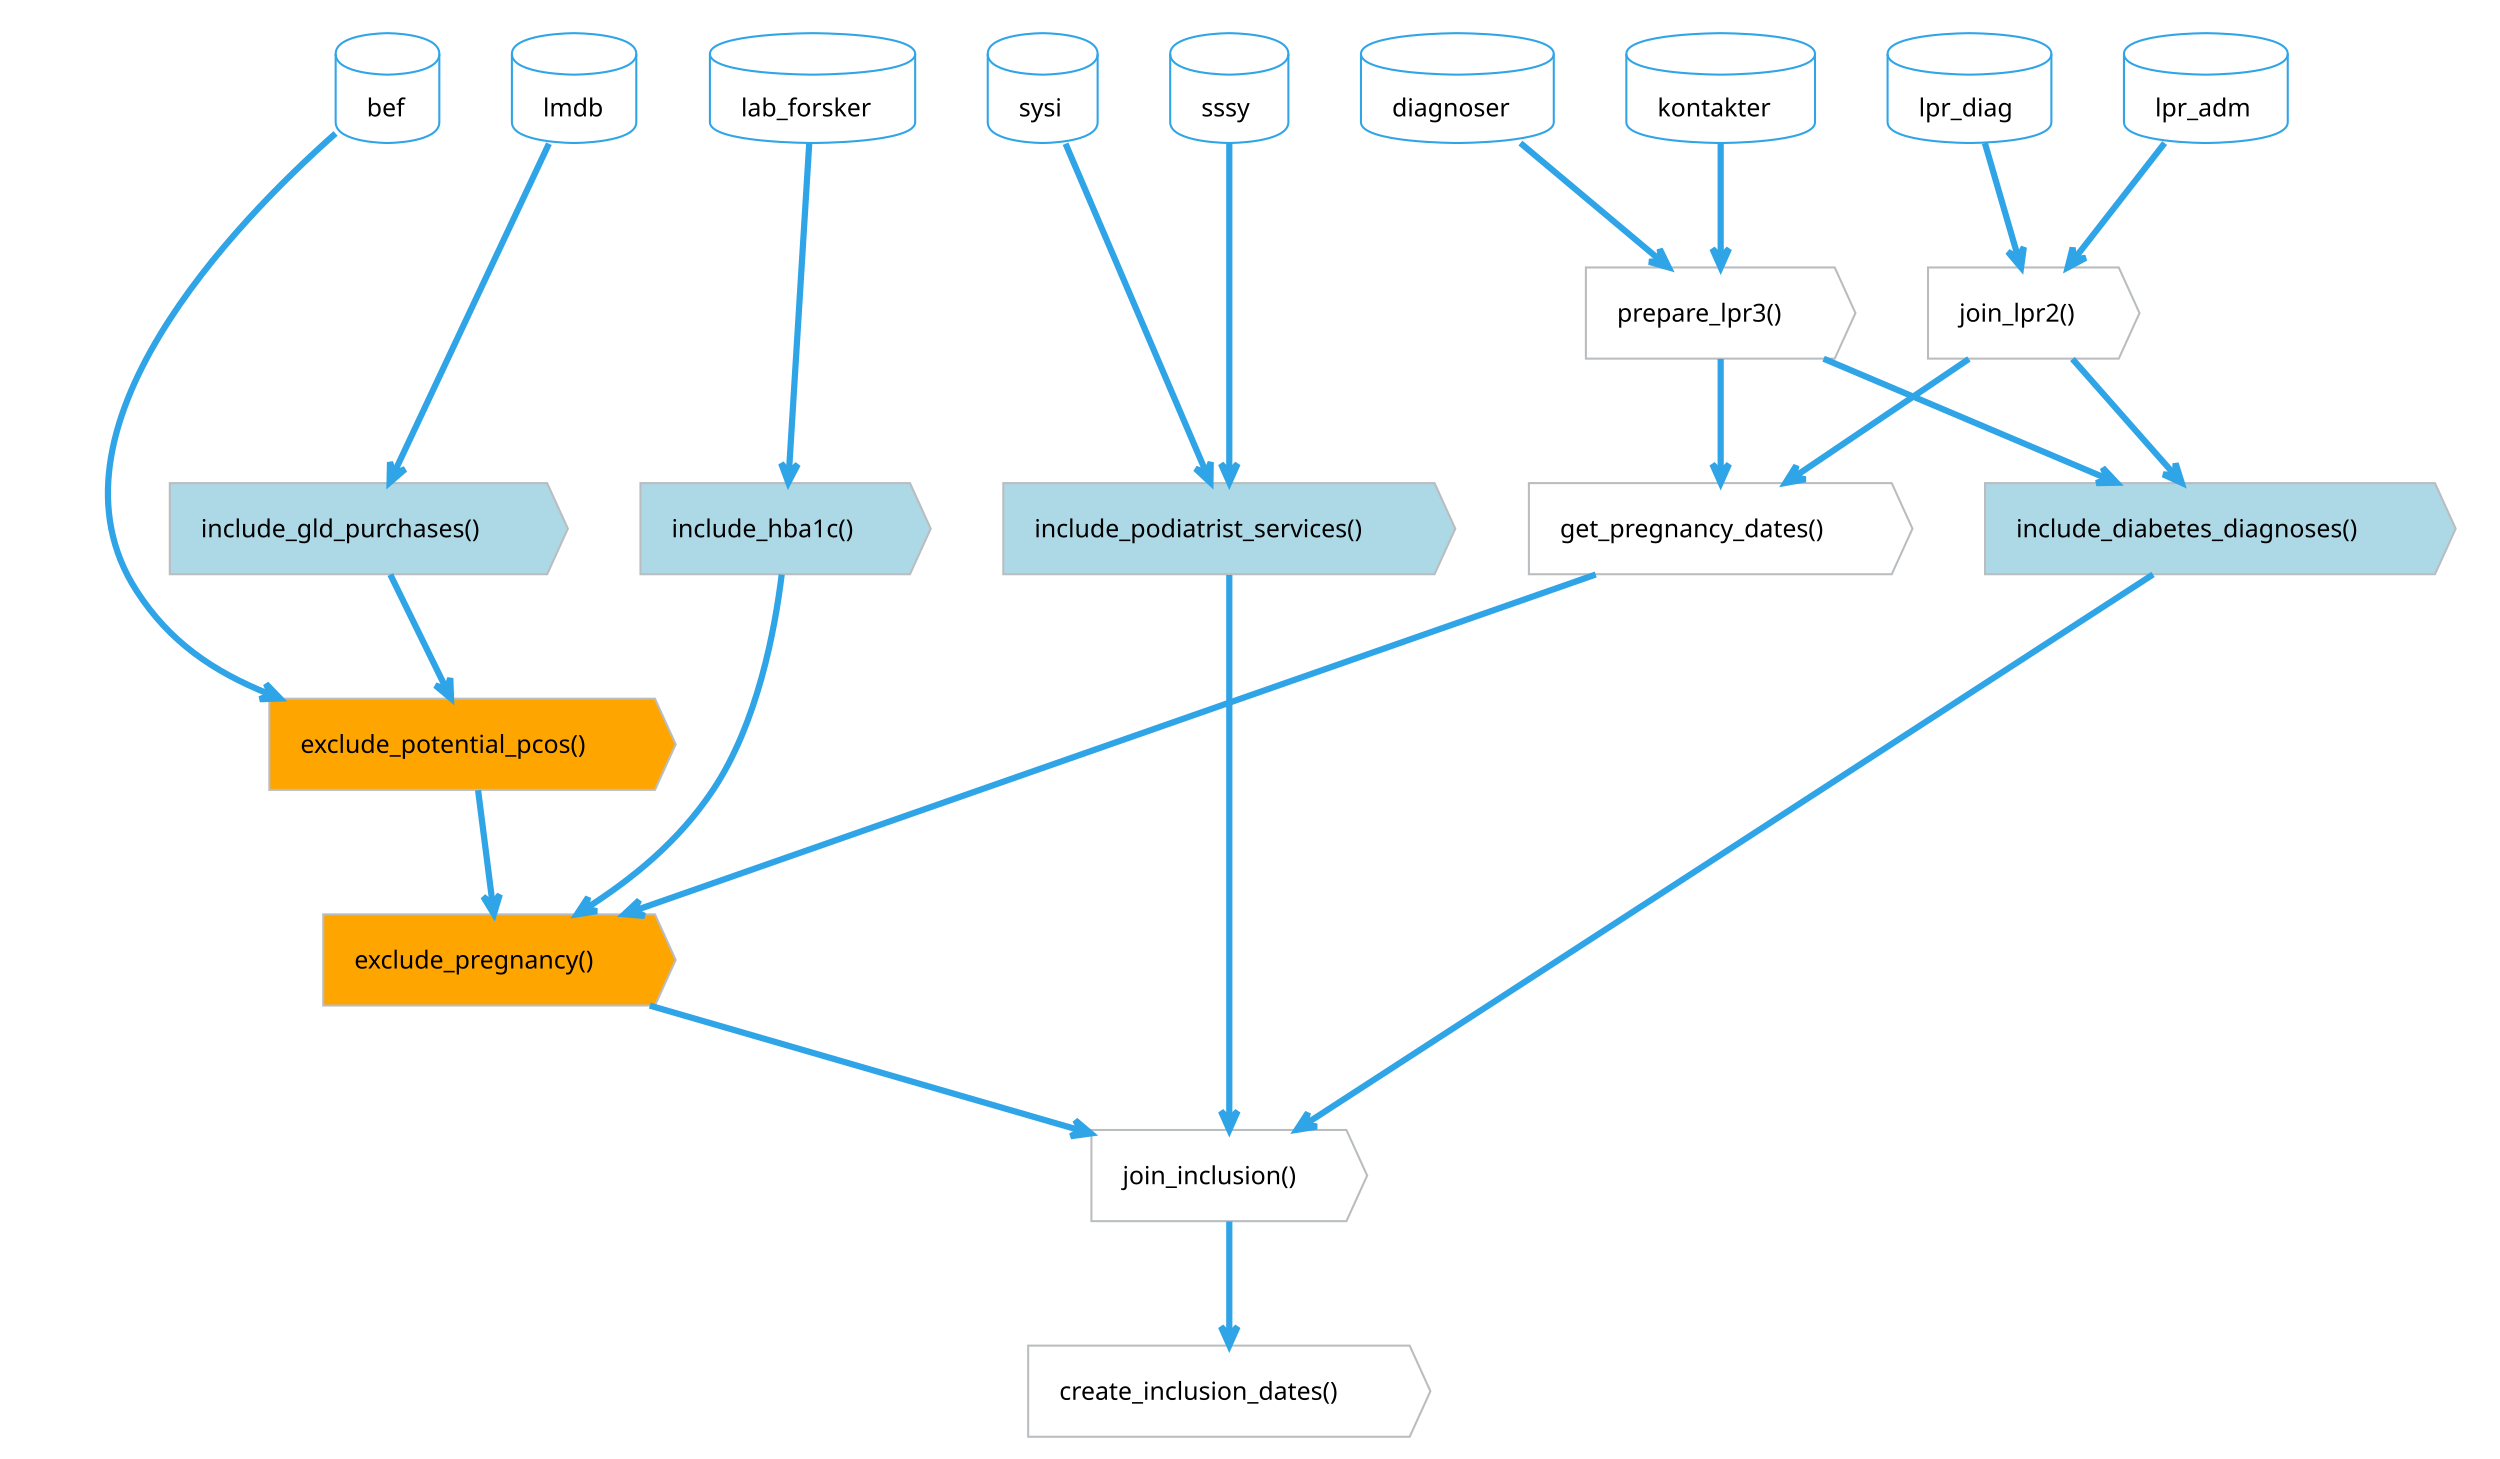
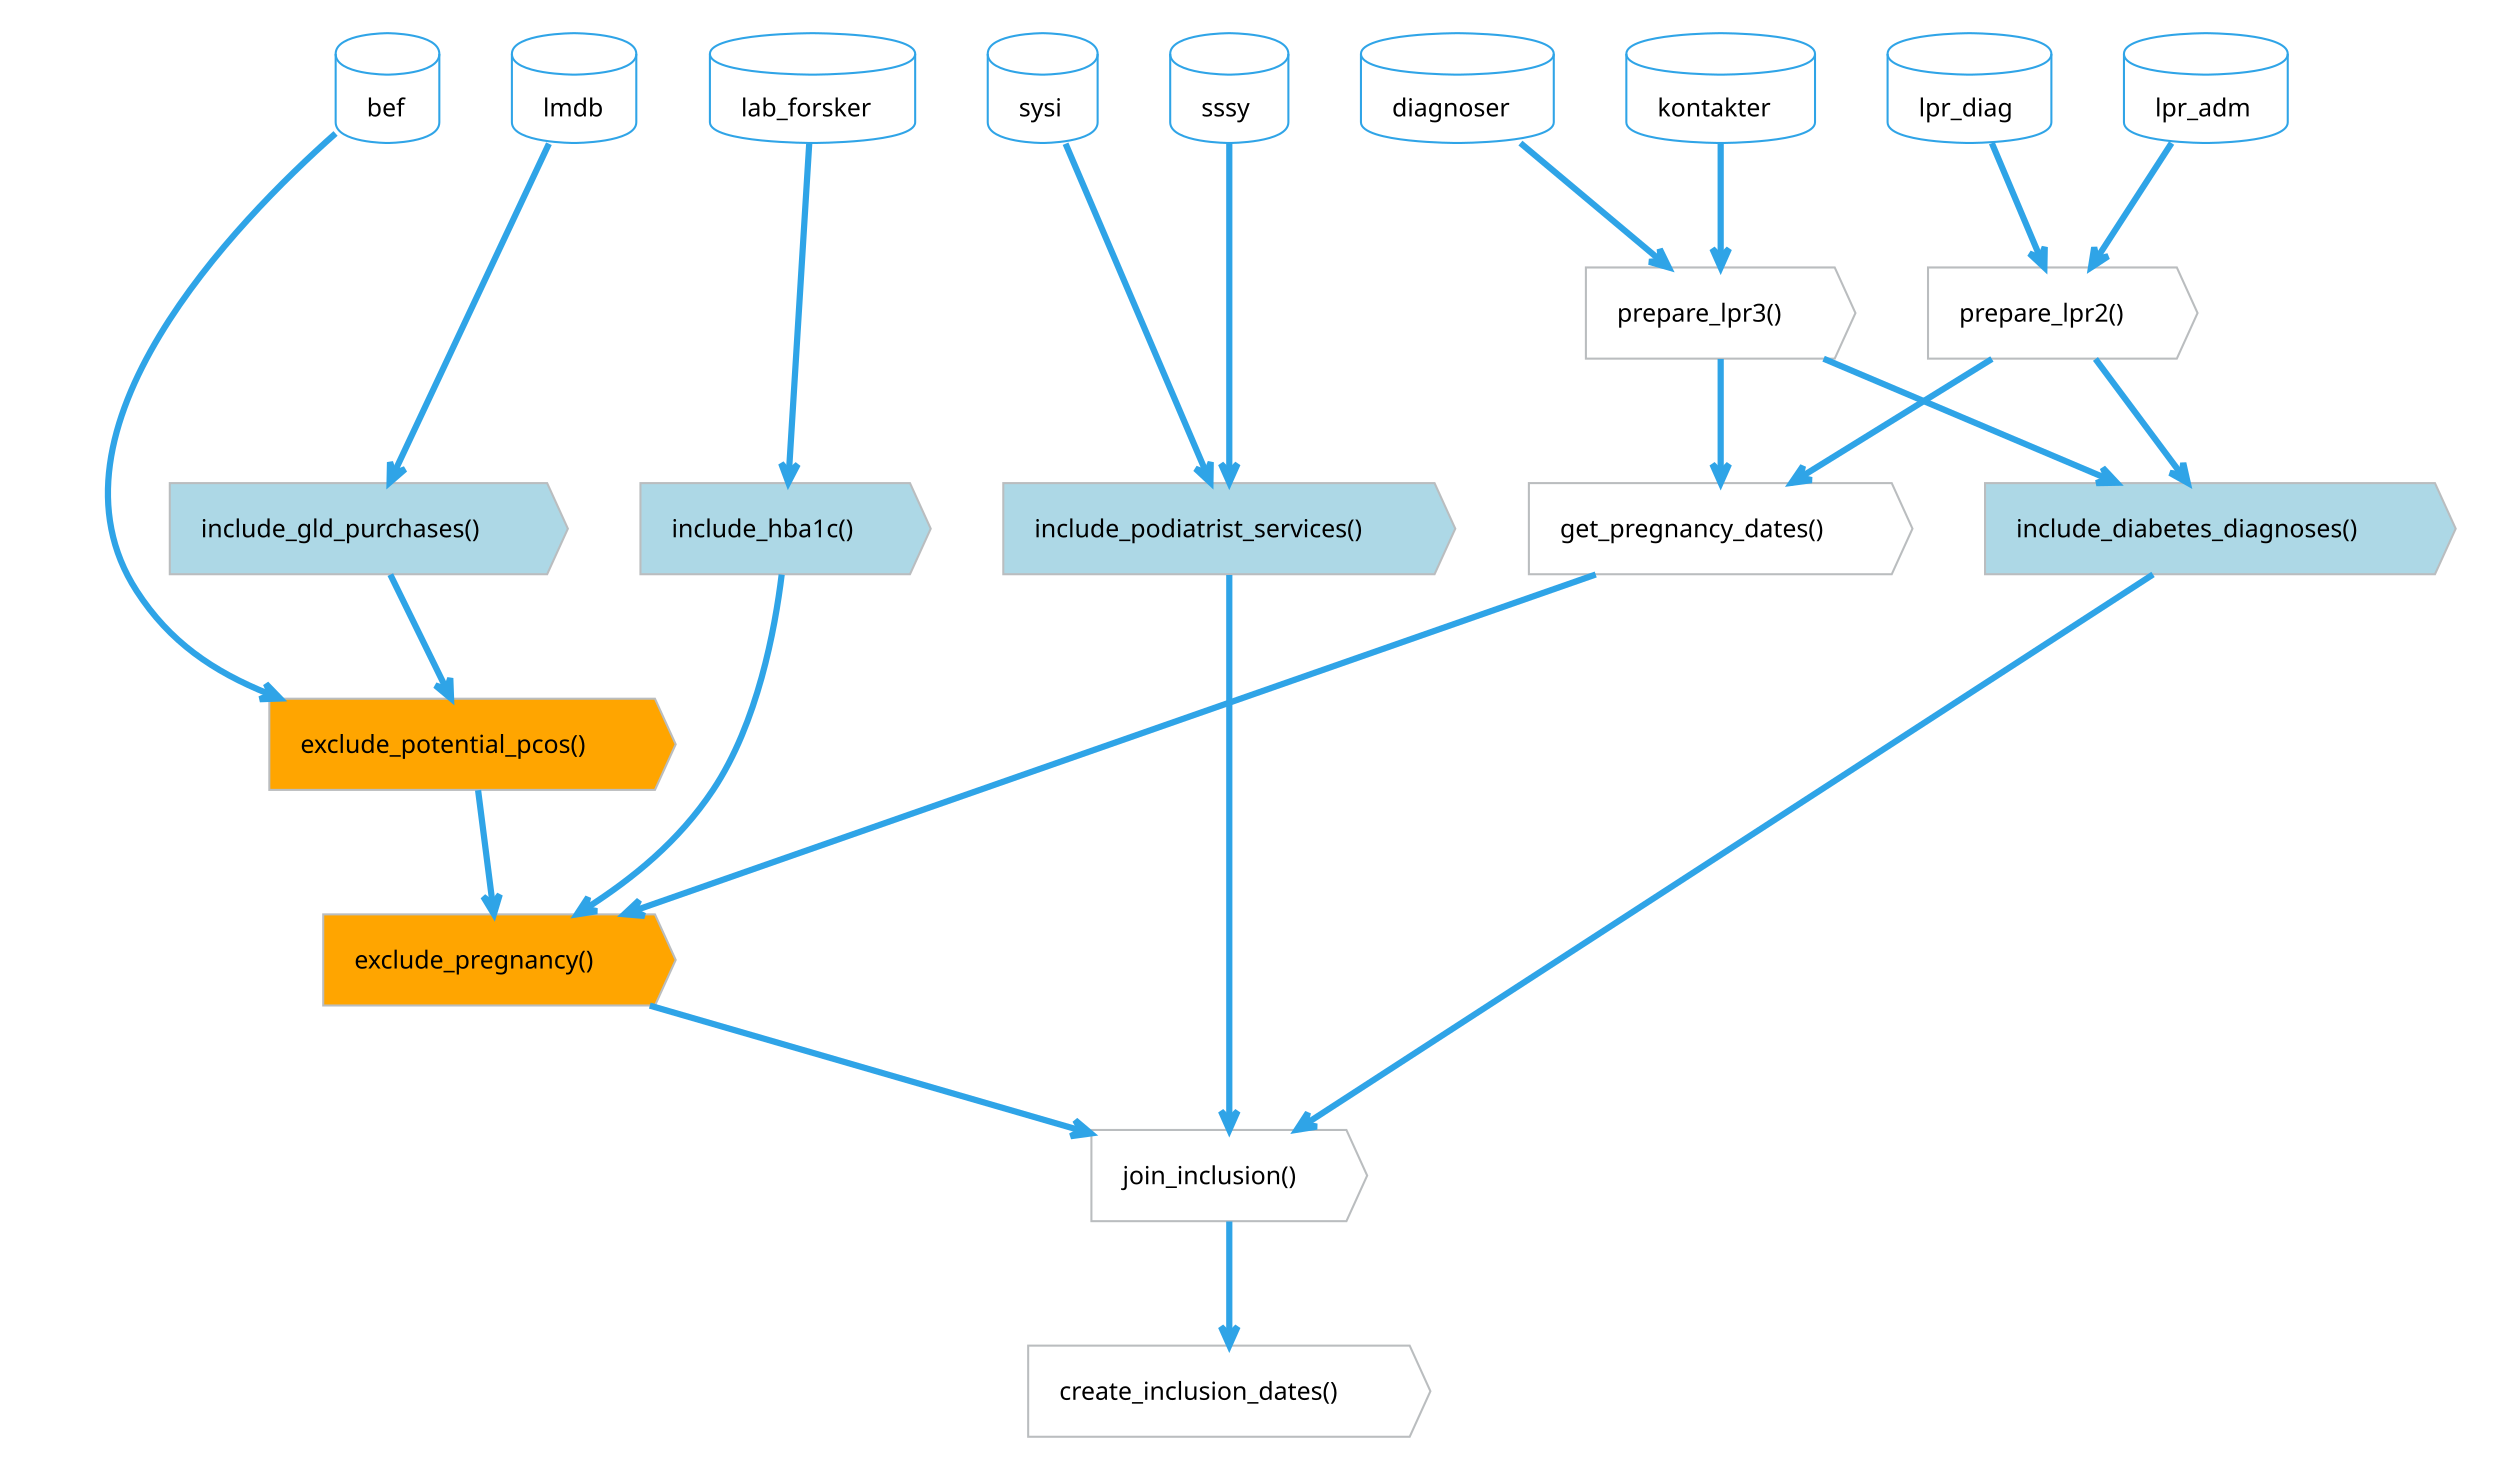
<svg xmlns="http://www.w3.org/2000/svg" contentStyleType="text/css" height="733.333px" preserveAspectRatio="none" style="width:1256px;height:733px;" version="1.1" viewBox="0 0 1256 733" width="1256.25px" zoomAndPan="magnify">
  <defs />
  <g>
    <g id="elem_sssy">
      <path d="M587.906,27.083 C587.906,16.667 617.594,16.667 617.594,16.667 C617.594,16.667 647.281,16.667 647.281,27.083 L647.281,61.426 C647.281,71.842 617.594,71.842 617.594,71.842 C617.594,71.842 587.906,71.842 587.906,61.426 L587.906,27.083 " fill="none" style="stroke:#2FA4E7;stroke-width:1.042;" />
      <path d="M587.906,27.083 C587.906,37.5 617.594,37.5 617.594,37.5 C617.594,37.5 647.281,37.5 647.281,27.083 " fill="none" style="stroke:#2FA4E7;stroke-width:1.042;" />
      <text fill="#000000" font-family="Verdana" font-size="12.5" lengthAdjust="spacing" textLength="28.125" x="603.531" y="58.478">sssy</text>
    </g>
    <g id="elem_sysi">
      <path d="M496.24,27.083 C496.24,16.667 523.844,16.667 523.844,16.667 C523.844,16.667 551.448,16.667 551.448,27.083 L551.448,61.426 C551.448,71.842 523.844,71.842 523.844,71.842 C523.844,71.842 496.24,71.842 496.24,61.426 L496.24,27.083 " fill="none" style="stroke:#2FA4E7;stroke-width:1.042;" />
      <path d="M496.24,27.083 C496.24,37.5 523.844,37.5 523.844,37.5 C523.844,37.5 551.448,37.5 551.448,27.083 " fill="none" style="stroke:#2FA4E7;stroke-width:1.042;" />
      <text fill="#000000" font-family="Verdana" font-size="12.5" lengthAdjust="spacing" textLength="23.958" x="511.865" y="58.478">sysi</text>
    </g>
    <g id="elem_lpr_diag">
      <path d="M948.323,27.083 C948.323,16.667 989.469,16.667 989.469,16.667 C989.469,16.667 1030.615,16.667 1030.615,27.083 L1030.615,61.426 C1030.615,71.842 989.469,71.842 989.469,71.842 C989.469,71.842 948.323,71.842 948.323,61.426 L948.323,27.083 " fill="none" style="stroke:#2FA4E7;stroke-width:1.042;" />
      <path d="M948.323,27.083 C948.323,37.5 989.469,37.5 989.469,37.5 C989.469,37.5 1030.615,37.5 1030.615,27.083 " fill="none" style="stroke:#2FA4E7;stroke-width:1.042;" />
      <text fill="#000000" font-family="Verdana" font-size="12.5" lengthAdjust="spacing" textLength="51.042" x="963.948" y="58.478">lpr_diag</text>
    </g>
    <g id="elem_lpr_adm">
      <path d="M1067.073,27.083 C1067.073,16.667 1108.219,16.667 1108.219,16.667 C1108.219,16.667 1149.365,16.667 1149.365,27.083 L1149.365,61.426 C1149.365,71.842 1108.219,71.842 1108.219,71.842 C1108.219,71.842 1067.073,71.842 1067.073,61.426 L1067.073,27.083 " fill="none" style="stroke:#2FA4E7;stroke-width:1.042;" />
      <path d="M1067.073,27.083 C1067.073,37.5 1108.219,37.5 1108.219,37.5 C1108.219,37.5 1149.365,37.5 1149.365,27.083 " fill="none" style="stroke:#2FA4E7;stroke-width:1.042;" />
      <text fill="#000000" font-family="Verdana" font-size="12.5" lengthAdjust="spacing" textLength="51.042" x="1082.698" y="58.478">lpr_adm</text>
    </g>
    <g id="elem_lmdb">
      <path d="M257.177,27.083 C257.177,16.667 288.427,16.667 288.427,16.667 C288.427,16.667 319.677,16.667 319.677,27.083 L319.677,61.426 C319.677,71.842 288.427,71.842 288.427,71.842 C288.427,71.842 257.177,71.842 257.177,61.426 L257.177,27.083 " fill="none" style="stroke:#2FA4E7;stroke-width:1.042;" />
      <path d="M257.177,27.083 C257.177,37.5 288.427,37.5 288.427,37.5 C288.427,37.5 319.677,37.5 319.677,27.083 " fill="none" style="stroke:#2FA4E7;stroke-width:1.042;" />
      <text fill="#000000" font-family="Verdana" font-size="12.5" lengthAdjust="spacing" textLength="31.25" x="272.802" y="58.478">lmdb</text>
    </g>
    <g id="elem_lab_forsker">
      <path d="M356.656,27.083 C356.656,16.667 408.219,16.667 408.219,16.667 C408.219,16.667 459.781,16.667 459.781,27.083 L459.781,61.426 C459.781,71.842 408.219,71.842 408.219,71.842 C408.219,71.842 356.656,71.842 356.656,61.426 L356.656,27.083 " fill="none" style="stroke:#2FA4E7;stroke-width:1.042;" />
      <path d="M356.656,27.083 C356.656,37.5 408.219,37.5 408.219,37.5 C408.219,37.5 459.781,37.5 459.781,27.083 " fill="none" style="stroke:#2FA4E7;stroke-width:1.042;" />
      <text fill="#000000" font-family="Verdana" font-size="12.5" lengthAdjust="spacing" textLength="71.875" x="372.281" y="58.478">lab_forsker</text>
    </g>
    <g id="elem_kontakter">
      <path d="M817.073,27.083 C817.073,16.667 864.469,16.667 864.469,16.667 C864.469,16.667 911.865,16.667 911.865,27.083 L911.865,61.426 C911.865,71.842 864.469,71.842 864.469,71.842 C864.469,71.842 817.073,71.842 817.073,61.426 L817.073,27.083 " fill="none" style="stroke:#2FA4E7;stroke-width:1.042;" />
      <path d="M817.073,27.083 C817.073,37.5 864.469,37.5 864.469,37.5 C864.469,37.5 911.865,37.5 911.865,27.083 " fill="none" style="stroke:#2FA4E7;stroke-width:1.042;" />
      <text fill="#000000" font-family="Verdana" font-size="12.5" lengthAdjust="spacing" textLength="63.542" x="832.698" y="58.478">kontakter</text>
    </g>
    <g id="elem_diagnoser">
      <path d="M683.74,27.083 C683.74,16.667 732.177,16.667 732.177,16.667 C732.177,16.667 780.615,16.667 780.615,27.083 L780.615,61.426 C780.615,71.842 732.177,71.842 732.177,71.842 C732.177,71.842 683.74,71.842 683.74,61.426 L683.74,27.083 " fill="none" style="stroke:#2FA4E7;stroke-width:1.042;" />
      <path d="M683.74,27.083 C683.74,37.5 732.177,37.5 732.177,37.5 C732.177,37.5 780.615,37.5 780.615,27.083 " fill="none" style="stroke:#2FA4E7;stroke-width:1.042;" />
      <text fill="#000000" font-family="Verdana" font-size="12.5" lengthAdjust="spacing" textLength="65.625" x="699.365" y="58.478">diagnoser</text>
    </g>
    <g id="elem_bef">
      <path d="M168.635,27.083 C168.635,16.667 194.677,16.667 194.677,16.667 C194.677,16.667 220.719,16.667 220.719,27.083 L220.719,61.426 C220.719,71.842 194.677,71.842 194.677,71.842 C194.677,71.842 168.635,71.842 168.635,61.426 L168.635,27.083 " fill="none" style="stroke:#2FA4E7;stroke-width:1.042;" />
      <path d="M168.635,27.083 C168.635,37.5 194.677,37.5 194.677,37.5 C194.677,37.5 220.719,37.5 220.719,27.083 " fill="none" style="stroke:#2FA4E7;stroke-width:1.042;" />
      <text fill="#000000" font-family="Verdana" font-size="12.5" lengthAdjust="spacing" textLength="20.833" x="184.26" y="58.478">bef</text>
    </g>
    <g id="elem_lpr2">
-       <polygon fill="none" points="968.635,134.375,1064.469,134.375,1074.885,157.275,1064.469,180.176,968.635,180.176" style="stroke:#BABDBF;stroke-width:1.042;" />
-       <text fill="#000000" font-family="Verdana" font-size="12.5" lengthAdjust="spacing" textLength="64.583" x="984.26" y="161.603">join_lpr2()</text>
+       <polygon fill="none" points="968.635,134.375,1093.635,134.375,1104.052,157.275,1093.635,180.176,968.635,180.176" style="stroke:#BABDBF;stroke-width:1.042;" />
+       <text fill="#000000" font-family="Verdana" font-size="12.5" lengthAdjust="spacing" textLength="93.75" x="984.26" y="161.603">prepare_lpr2()</text>
    </g>
    <g id="elem_lpr3">
      <polygon fill="none" points="796.76,134.375,921.76,134.375,932.177,157.275,921.76,180.176,796.76,180.176" style="stroke:#BABDBF;stroke-width:1.042;" />
      <text fill="#000000" font-family="Verdana" font-size="12.5" lengthAdjust="spacing" textLength="93.75" x="812.385" y="161.603">prepare_lpr3()</text>
    </g>
    <g id="elem_ex_pregnancy">
      <polygon fill="#FFA500" points="162.385,459.375,329.052,459.375,339.469,482.275,329.052,505.176,162.385,505.176" style="stroke:#BABDBF;stroke-width:1.042;" />
      <text fill="#000000" font-family="Verdana" font-size="12.5" lengthAdjust="spacing" textLength="135.417" x="178.01" y="486.603">exclude_pregnancy()</text>
    </g>
    <g id="elem_ex_pcos">
      <polygon fill="#FFA500" points="135.302,351.042,329.052,351.042,339.469,373.942,329.052,396.842,135.302,396.842" style="stroke:#BABDBF;stroke-width:1.042;" />
      <text fill="#000000" font-family="Verdana" font-size="12.5" lengthAdjust="spacing" textLength="162.5" x="150.927" y="378.269">exclude_potential_pcos()</text>
    </g>
    <g id="elem_in_diagnoses">
      <polygon fill="#ADD8E6" points="997.281,242.708,1223.323,242.708,1233.74,265.609,1223.323,288.509,997.281,288.509" style="stroke:#BABDBF;stroke-width:1.042;" />
      <text fill="#000000" font-family="Verdana" font-size="12.5" lengthAdjust="spacing" textLength="194.792" x="1012.906" y="269.936">include_diabetes_diagnoses()</text>
    </g>
    <g id="elem_in_hba1c">
      <polygon fill="#ADD8E6" points="321.76,242.708,457.177,242.708,467.594,265.609,457.177,288.509,321.76,288.509" style="stroke:#BABDBF;stroke-width:1.042;" />
      <text fill="#000000" font-family="Verdana" font-size="12.5" lengthAdjust="spacing" textLength="104.167" x="337.385" y="269.936">include_hba1c()</text>
    </g>
    <g id="elem_in_podiatrist">
      <polygon fill="#ADD8E6" points="504.052,242.708,720.719,242.708,731.135,265.609,720.719,288.509,504.052,288.509" style="stroke:#BABDBF;stroke-width:1.042;" />
      <text fill="#000000" font-family="Verdana" font-size="12.5" lengthAdjust="spacing" textLength="185.417" x="519.677" y="269.936">include_podiatrist_services()</text>
    </g>
    <g id="elem_in_gld">
      <polygon fill="#ADD8E6" points="85.302,242.708,274.885,242.708,285.302,265.609,274.885,288.509,85.302,288.509" style="stroke:#BABDBF;stroke-width:1.042;" />
      <text fill="#000000" font-family="Verdana" font-size="12.5" lengthAdjust="spacing" textLength="158.333" x="100.927" y="269.936">include_gld_purchases()</text>
    </g>
    <g id="elem_pregnancy">
      <polygon fill="none" points="768.115,242.708,950.406,242.708,960.823,265.609,950.406,288.509,768.115,288.509" style="stroke:#BABDBF;stroke-width:1.042;" />
      <text fill="#000000" font-family="Verdana" font-size="12.5" lengthAdjust="spacing" textLength="151.042" x="783.74" y="269.936">get_pregnancy_dates()</text>
    </g>
    <g id="elem_join_inclusion">
      <polygon fill="none" points="548.323,567.708,676.448,567.708,686.865,590.609,676.448,613.509,548.323,613.509" style="stroke:#BABDBF;stroke-width:1.042;" />
      <text fill="#000000" font-family="Verdana" font-size="12.5" lengthAdjust="spacing" textLength="96.875" x="563.948" y="594.936">join_inclusion()</text>
    </g>
    <g id="elem_inclusion_date">
      <polygon fill="none" points="516.552,676.042,708.219,676.042,718.635,698.942,708.219,721.842,516.552,721.842" style="stroke:#BABDBF;stroke-width:1.042;" />
      <text fill="#000000" font-family="Verdana" font-size="12.5" lengthAdjust="spacing" textLength="160.417" x="532.177" y="703.269">create_inclusion_dates()</text>
    </g>
    <g id="link_lpr_diag_lpr2">
-       <path d="M997.198,71.885 C1002.76,90.99 1008.42,110.437 1013.639,128.364 " fill="none" id="lpr_diag-to-lpr2" style="stroke:#2FA4E7;stroke-width:3.125;" />
-       <polygon fill="#2FA4E7" points="1015.385,134.365,1016.766,124.199,1013.93,129.364,1008.764,126.528,1015.385,134.365" style="stroke:#2FA4E7;stroke-width:3.125;" />
+       <path d="M1000.698,71.885 C1008.771,90.99 1017.089,110.68 1024.662,128.607 " fill="none" id="lpr_diag-to-lpr2" style="stroke:#2FA4E7;stroke-width:3.125;" />
+       <polygon fill="#2FA4E7" points="1027.094,134.365,1027.284,124.107,1025.067,129.567,1019.607,127.35,1027.094,134.365" style="stroke:#2FA4E7;stroke-width:3.125;" />
    </g>
    <g id="link_lpr_adm_lpr2">
-       <path d="M1087.51,71.885 C1072.625,90.99 1056.635,111.509 1042.656,129.436 " fill="none" id="lpr_adm-to-lpr2" style="stroke:#2FA4E7;stroke-width:3.125;" />
-       <polygon fill="#2FA4E7" points="1038.812,134.365,1047.863,129.534,1042.015,130.257,1041.292,124.409,1038.812,134.365" style="stroke:#2FA4E7;stroke-width:3.125;" />
+       <path d="M1091,71.885 C1078.625,90.99 1065.534,111.192 1053.919,129.119 " fill="none" id="lpr_adm-to-lpr2" style="stroke:#2FA4E7;stroke-width:3.125;" />
+       <polygon fill="#2FA4E7" points="1050.521,134.365,1059.115,128.762,1053.353,129.994,1052.121,124.231,1050.521,134.365" style="stroke:#2FA4E7;stroke-width:3.125;" />
    </g>
    <g id="link_kontakter_lpr3">
      <path d="M864.469,71.885 C864.469,90.99 864.469,110.188 864.469,128.115 " fill="none" id="kontakter-to-lpr3" style="stroke:#2FA4E7;stroke-width:3.125;" />
      <polygon fill="#2FA4E7" points="864.469,134.365,868.635,124.99,864.469,129.156,860.302,124.99,864.469,134.365" style="stroke:#2FA4E7;stroke-width:3.125;" />
    </g>
    <g id="link_diagnoser_lpr3">
      <path d="M763.865,71.885 C786.646,90.99 812.2,112.422 833.585,130.349 " fill="none" id="diagnoser-to-lpr3" style="stroke:#2FA4E7;stroke-width:3.125;" />
      <polygon fill="#2FA4E7" points="838.375,134.365,833.867,125.149,834.384,131.019,828.514,131.535,838.375,134.365" style="stroke:#2FA4E7;stroke-width:3.125;" />
    </g>
    <g id="link_sssy_in_podiatrist">
      <path d="M617.594,72.198 C617.594,116 617.594,195.677 617.594,236.188 " fill="none" id="sssy-to-in_podiatrist" style="stroke:#2FA4E7;stroke-width:3.125;" />
      <polygon fill="#2FA4E7" points="617.594,242.438,621.76,233.062,617.594,237.229,613.427,233.062,617.594,242.438" style="stroke:#2FA4E7;stroke-width:3.125;" />
    </g>
    <g id="link_sysi_in_podiatrist">
      <path d="M535.333,72.198 C554.062,116 588.345,196.18 605.668,236.691 " fill="none" id="sysi-to-in_podiatrist" style="stroke:#2FA4E7;stroke-width:3.125;" />
      <polygon fill="#2FA4E7" points="608.125,242.438,608.27,232.179,606.077,237.649,600.608,235.456,608.125,242.438" style="stroke:#2FA4E7;stroke-width:3.125;" />
    </g>
    <g id="link_in_podiatrist_join_inclusion">
      <path d="M617.594,288.865 C617.594,348 617.594,502.583 617.594,561.406 " fill="none" id="in_podiatrist-to-join_inclusion" style="stroke:#2FA4E7;stroke-width:3.125;" />
      <polygon fill="#2FA4E7" points="617.594,567.656,621.76,558.281,617.594,562.448,613.427,558.281,617.594,567.656" style="stroke:#2FA4E7;stroke-width:3.125;" />
    </g>
    <g id="link_lab_forsker_in_hba1c">
      <path d="M406.552,72.198 C403.854,116 398.927,195.689 396.427,236.199 " fill="none" id="lab_forsker-to-in_hba1c" style="stroke:#2FA4E7;stroke-width:3.125;" />
      <polygon fill="#2FA4E7" points="396.042,242.438,400.778,233.337,396.363,237.239,392.46,232.824,396.042,242.438" style="stroke:#2FA4E7;stroke-width:3.125;" />
    </g>
    <g id="link_in_hba1c_ex_pregnancy">
      <path d="M392.719,288.677 C389.385,316.062 380.635,363.292 358.219,396.875 C340.844,422.885 318.118,441.125 295.087,455.968 " fill="none" id="in_hba1c-to-ex_pregnancy" style="stroke:#2FA4E7;stroke-width:3.125;" />
      <polygon fill="#2FA4E7" points="289.833,459.354,299.971,457.778,294.211,456.533,295.456,450.773,289.833,459.354" style="stroke:#2FA4E7;stroke-width:3.125;" />
    </g>
    <g id="link_ex_pregnancy_join_inclusion">
      <path d="M326.458,505.219 C391.552,524.083 478.757,549.354 542.049,567.698 " fill="none" id="ex_pregnancy-to-join_inclusion" style="stroke:#2FA4E7;stroke-width:3.125;" />
      <polygon fill="#2FA4E7" points="548.052,569.438,540.207,562.826,543.05,567.988,537.888,570.83,548.052,569.438" style="stroke:#2FA4E7;stroke-width:3.125;" />
    </g>
    <g id="link_lmdb_in_gld">
      <path d="M275.781,72.198 C255.177,116 217.431,196.271 198.379,236.782 " fill="none" id="lmdb-to-in_gld" style="stroke:#2FA4E7;stroke-width:3.125;" />
      <polygon fill="#2FA4E7" points="195.719,242.438,203.479,235.727,197.935,237.724,195.938,232.181,195.719,242.438" style="stroke:#2FA4E7;stroke-width:3.125;" />
    </g>
    <g id="link_in_gld_ex_pcos">
      <path d="M196.094,288.677 C205.031,306.917 214.915,327.086 223.853,345.315 " fill="none" id="in_gld-to-ex_pcos" style="stroke:#2FA4E7;stroke-width:3.125;" />
      <polygon fill="#2FA4E7" points="226.604,350.927,226.218,340.675,224.311,346.251,218.736,344.344,226.604,350.927" style="stroke:#2FA4E7;stroke-width:3.125;" />
    </g>
    <g id="link_ex_pcos_ex_pregnancy">
      <path d="M240.188,397.01 C242.51,415.25 245.012,434.831 247.335,453.061 " fill="none" id="ex_pcos-to-ex_pregnancy" style="stroke:#2FA4E7;stroke-width:3.125;" />
      <polygon fill="#2FA4E7" points="248.125,459.26,251.073,449.434,247.467,454.094,242.807,450.487,248.125,459.26" style="stroke:#2FA4E7;stroke-width:3.125;" />
    </g>
    <g id="link_lpr2_in_diagnoses">
-       <path d="M1041.188,180.344 C1057.271,198.583 1075.886,219.678 1091.969,237.907 " fill="none" id="lpr2-to-in_diagnoses" style="stroke:#2FA4E7;stroke-width:3.125;" />
-       <polygon fill="#2FA4E7" points="1096.104,242.594,1093.026,232.807,1092.658,238.688,1086.777,238.32,1096.104,242.594" style="stroke:#2FA4E7;stroke-width:3.125;" />
+       <path d="M1052.75,180.344 C1066.333,198.583 1081.807,219.353 1095.391,237.582 " fill="none" id="lpr2-to-in_diagnoses" style="stroke:#2FA4E7;stroke-width:3.125;" />
+       <polygon fill="#2FA4E7" points="1099.125,242.594,1096.864,232.587,1096.013,238.417,1090.182,237.566,1099.125,242.594" style="stroke:#2FA4E7;stroke-width:3.125;" />
    </g>
    <g id="link_lpr3_in_diagnoses">
      <path d="M916.177,180.219 C959.24,198.448 1014.515,221.835 1057.682,240.106 " fill="none" id="lpr3-to-in_diagnoses" style="stroke:#2FA4E7;stroke-width:3.125;" />
      <polygon fill="#2FA4E7" points="1063.438,242.542,1056.428,235.05,1058.641,240.512,1053.18,242.725,1063.438,242.542" style="stroke:#2FA4E7;stroke-width:3.125;" />
    </g>
    <g id="link_in_diagnoses_join_inclusion">
      <path d="M1081.677,288.604 C990.844,347.521 747.608,505.266 656.713,564.214 " fill="none" id="in_diagnoses-to-join_inclusion" style="stroke:#2FA4E7;stroke-width:3.125;" />
      <polygon fill="#2FA4E7" points="651.469,567.615,661.602,566.009,655.839,564.781,657.067,559.018,651.469,567.615" style="stroke:#2FA4E7;stroke-width:3.125;" />
    </g>
    <g id="link_bef_ex_pcos">
      <path d="M168.583,67.042 C118.156,111.719 16.667,216.458 68.635,296.875 C85.198,322.51 106.914,337.251 134.966,348.594 " fill="none" id="bef-to-ex_pcos" style="stroke:#2FA4E7;stroke-width:3.125;" />
      <polygon fill="#2FA4E7" points="140.76,350.938,133.631,343.56,135.932,348.985,130.507,351.286,140.76,350.938" style="stroke:#2FA4E7;stroke-width:3.125;" />
    </g>
    <g id="link_lpr2_pregnancy">
-       <path d="M989.167,180.344 C962.177,198.583 929.179,220.865 902.199,239.095 " fill="none" id="lpr2-to-pregnancy" style="stroke:#2FA4E7;stroke-width:3.125;" />
-       <polygon fill="#2FA4E7" points="897.021,242.594,907.122,240.798,901.336,239.678,902.456,233.893,897.021,242.594" style="stroke:#2FA4E7;stroke-width:3.125;" />
+       <path d="M1000.729,180.344 C971.229,198.583 934.837,221.078 905.347,239.308 " fill="none" id="lpr2-to-pregnancy" style="stroke:#2FA4E7;stroke-width:3.125;" />
+       <polygon fill="#2FA4E7" points="900.031,242.594,910.197,241.208,904.462,239.855,905.815,234.12,900.031,242.594" style="stroke:#2FA4E7;stroke-width:3.125;" />
    </g>
    <g id="link_lpr3_pregnancy">
      <path d="M864.469,180.344 C864.469,198.583 864.469,218.115 864.469,236.344 " fill="none" id="lpr3-to-pregnancy" style="stroke:#2FA4E7;stroke-width:3.125;" />
      <polygon fill="#2FA4E7" points="864.469,242.594,868.635,233.219,864.469,237.385,860.302,233.219,864.469,242.594" style="stroke:#2FA4E7;stroke-width:3.125;" />
    </g>
    <g id="link_pregnancy_ex_pregnancy">
      <path d="M801.688,288.625 C683.958,329.802 437.181,416.103 319.514,457.259 " fill="none" id="pregnancy-to-ex_pregnancy" style="stroke:#2FA4E7;stroke-width:3.125;" />
      <polygon fill="#2FA4E7" points="313.615,459.323,323.839,460.161,318.531,457.603,321.088,452.295,313.615,459.323" style="stroke:#2FA4E7;stroke-width:3.125;" />
    </g>
    <g id="link_join_inclusion_inclusion_date">
      <path d="M617.594,613.677 C617.594,631.917 617.594,651.448 617.594,669.677 " fill="none" id="join_inclusion-to-inclusion_date" style="stroke:#2FA4E7;stroke-width:3.125;" />
      <polygon fill="#2FA4E7" points="617.594,675.927,621.76,666.552,617.594,670.719,613.427,666.552,617.594,675.927" style="stroke:#2FA4E7;stroke-width:3.125;" />
    </g>
  </g>
</svg>
